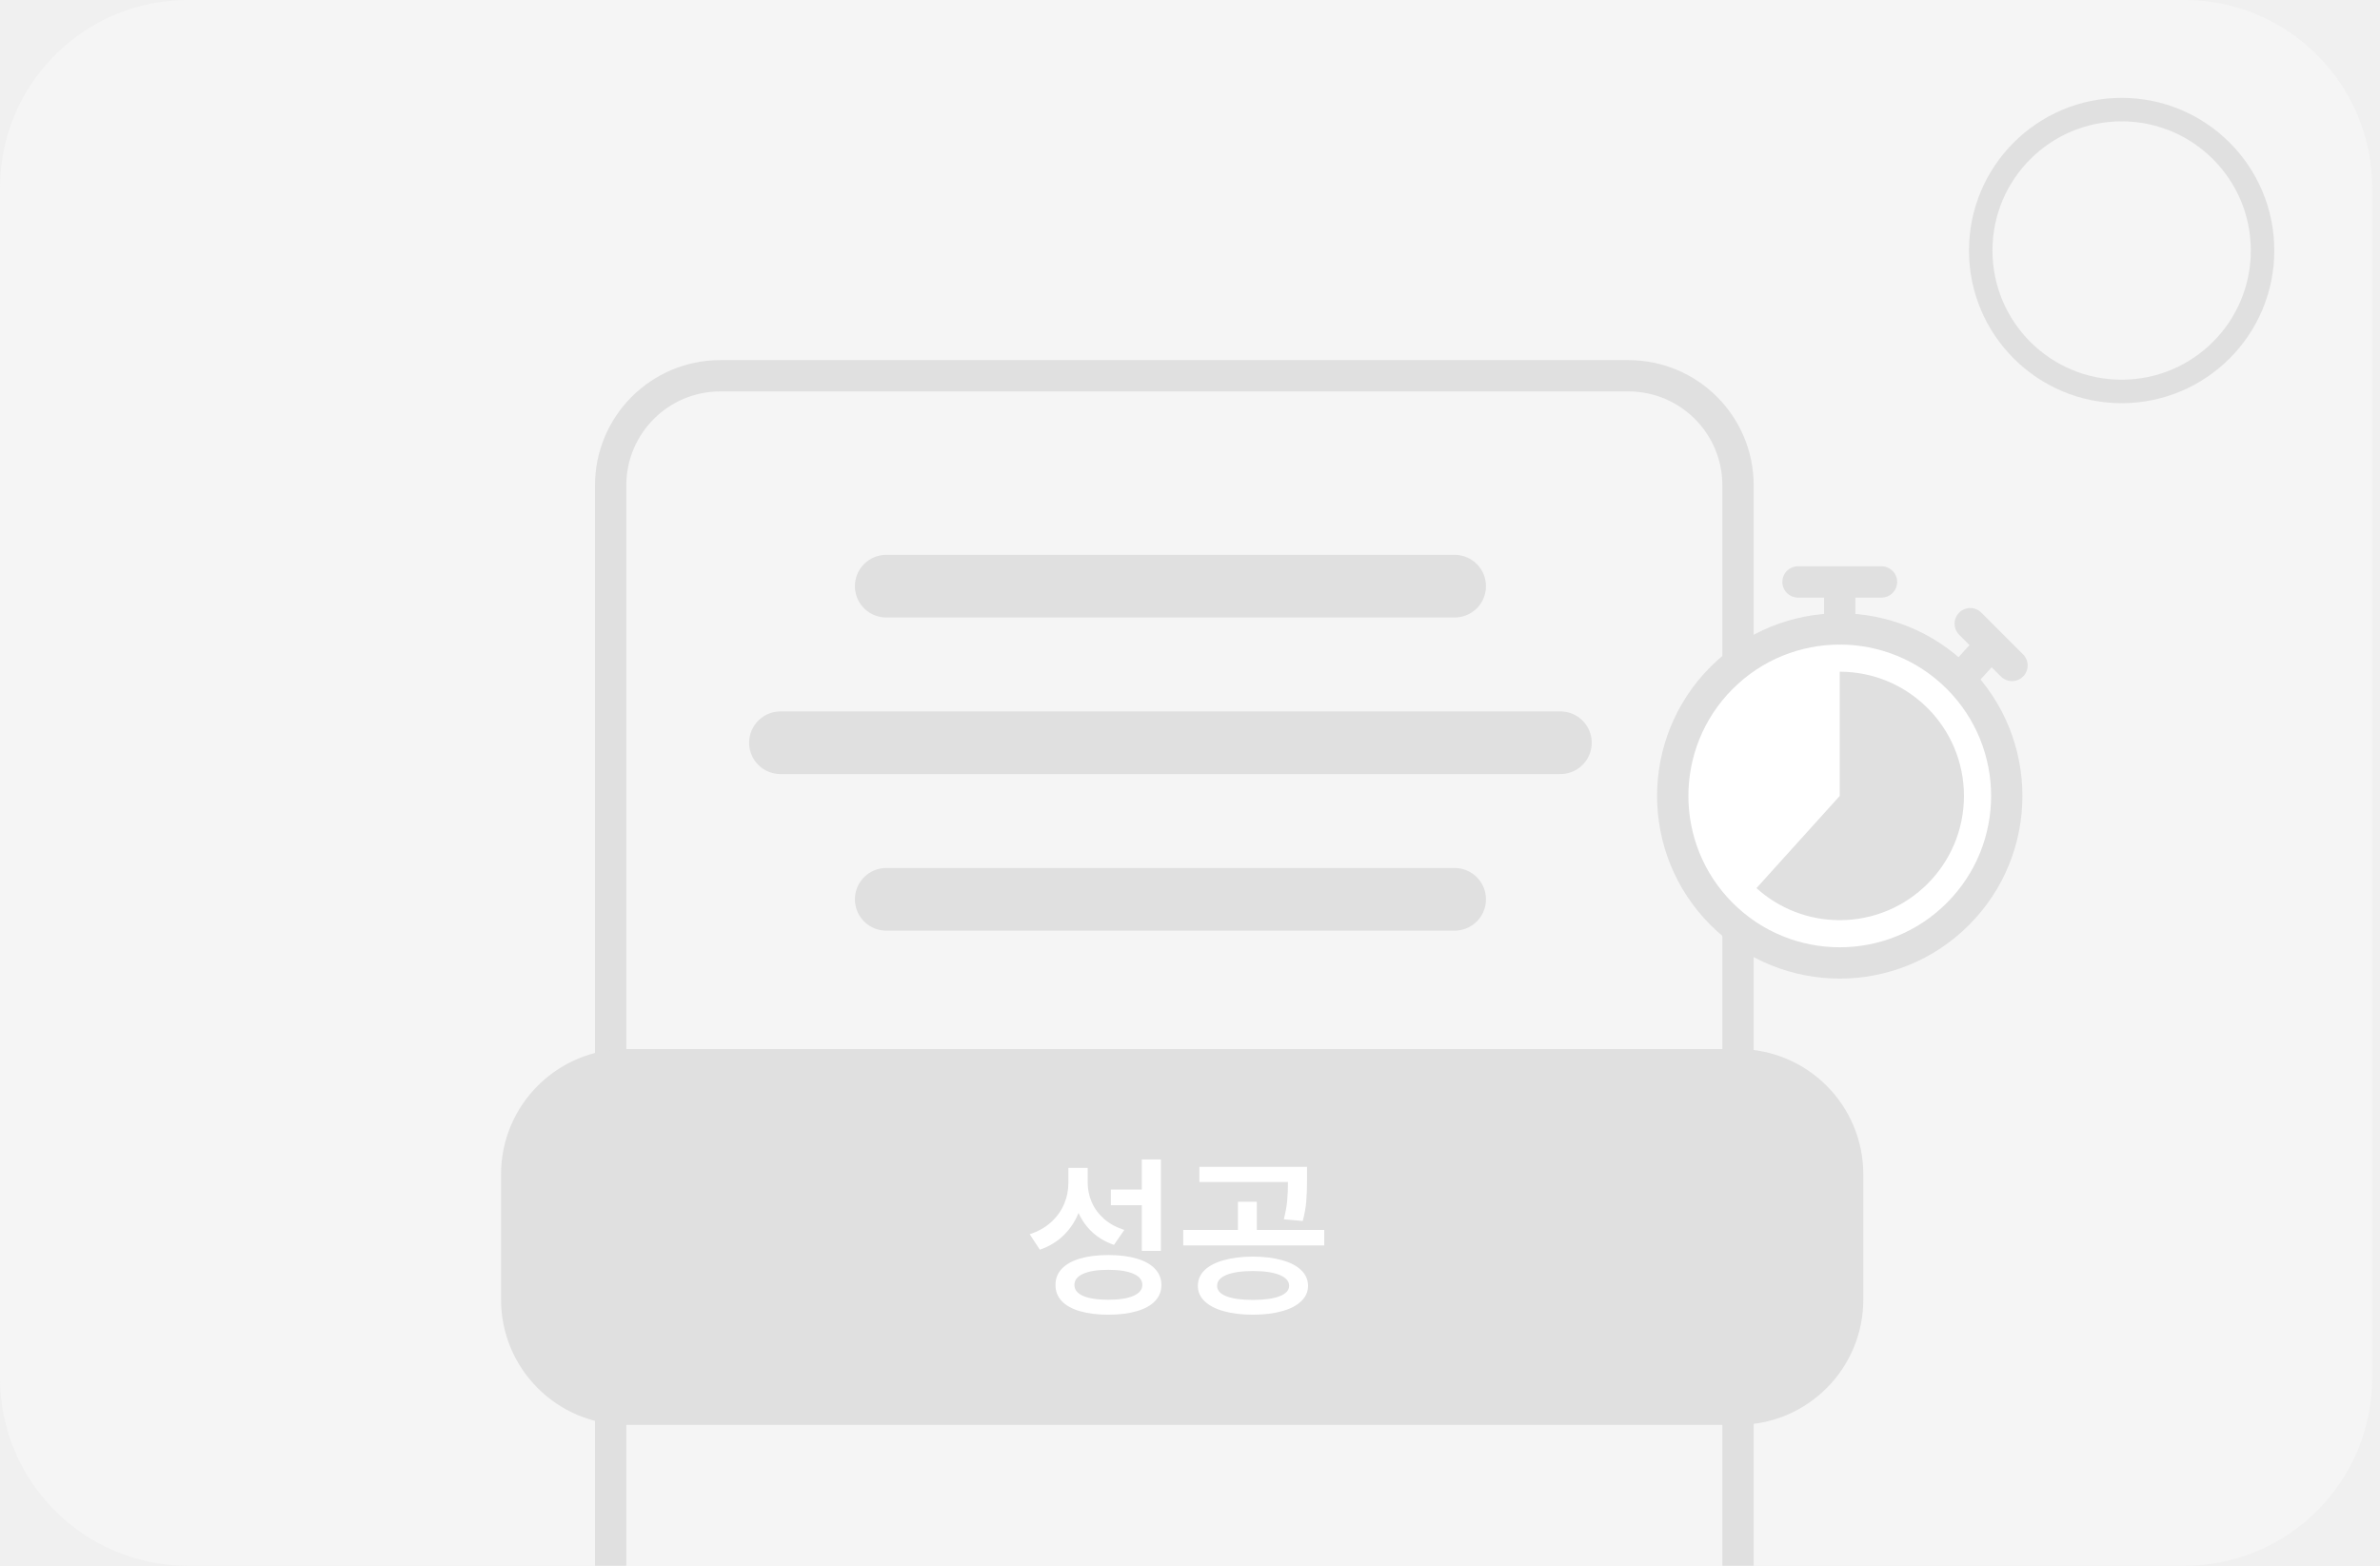
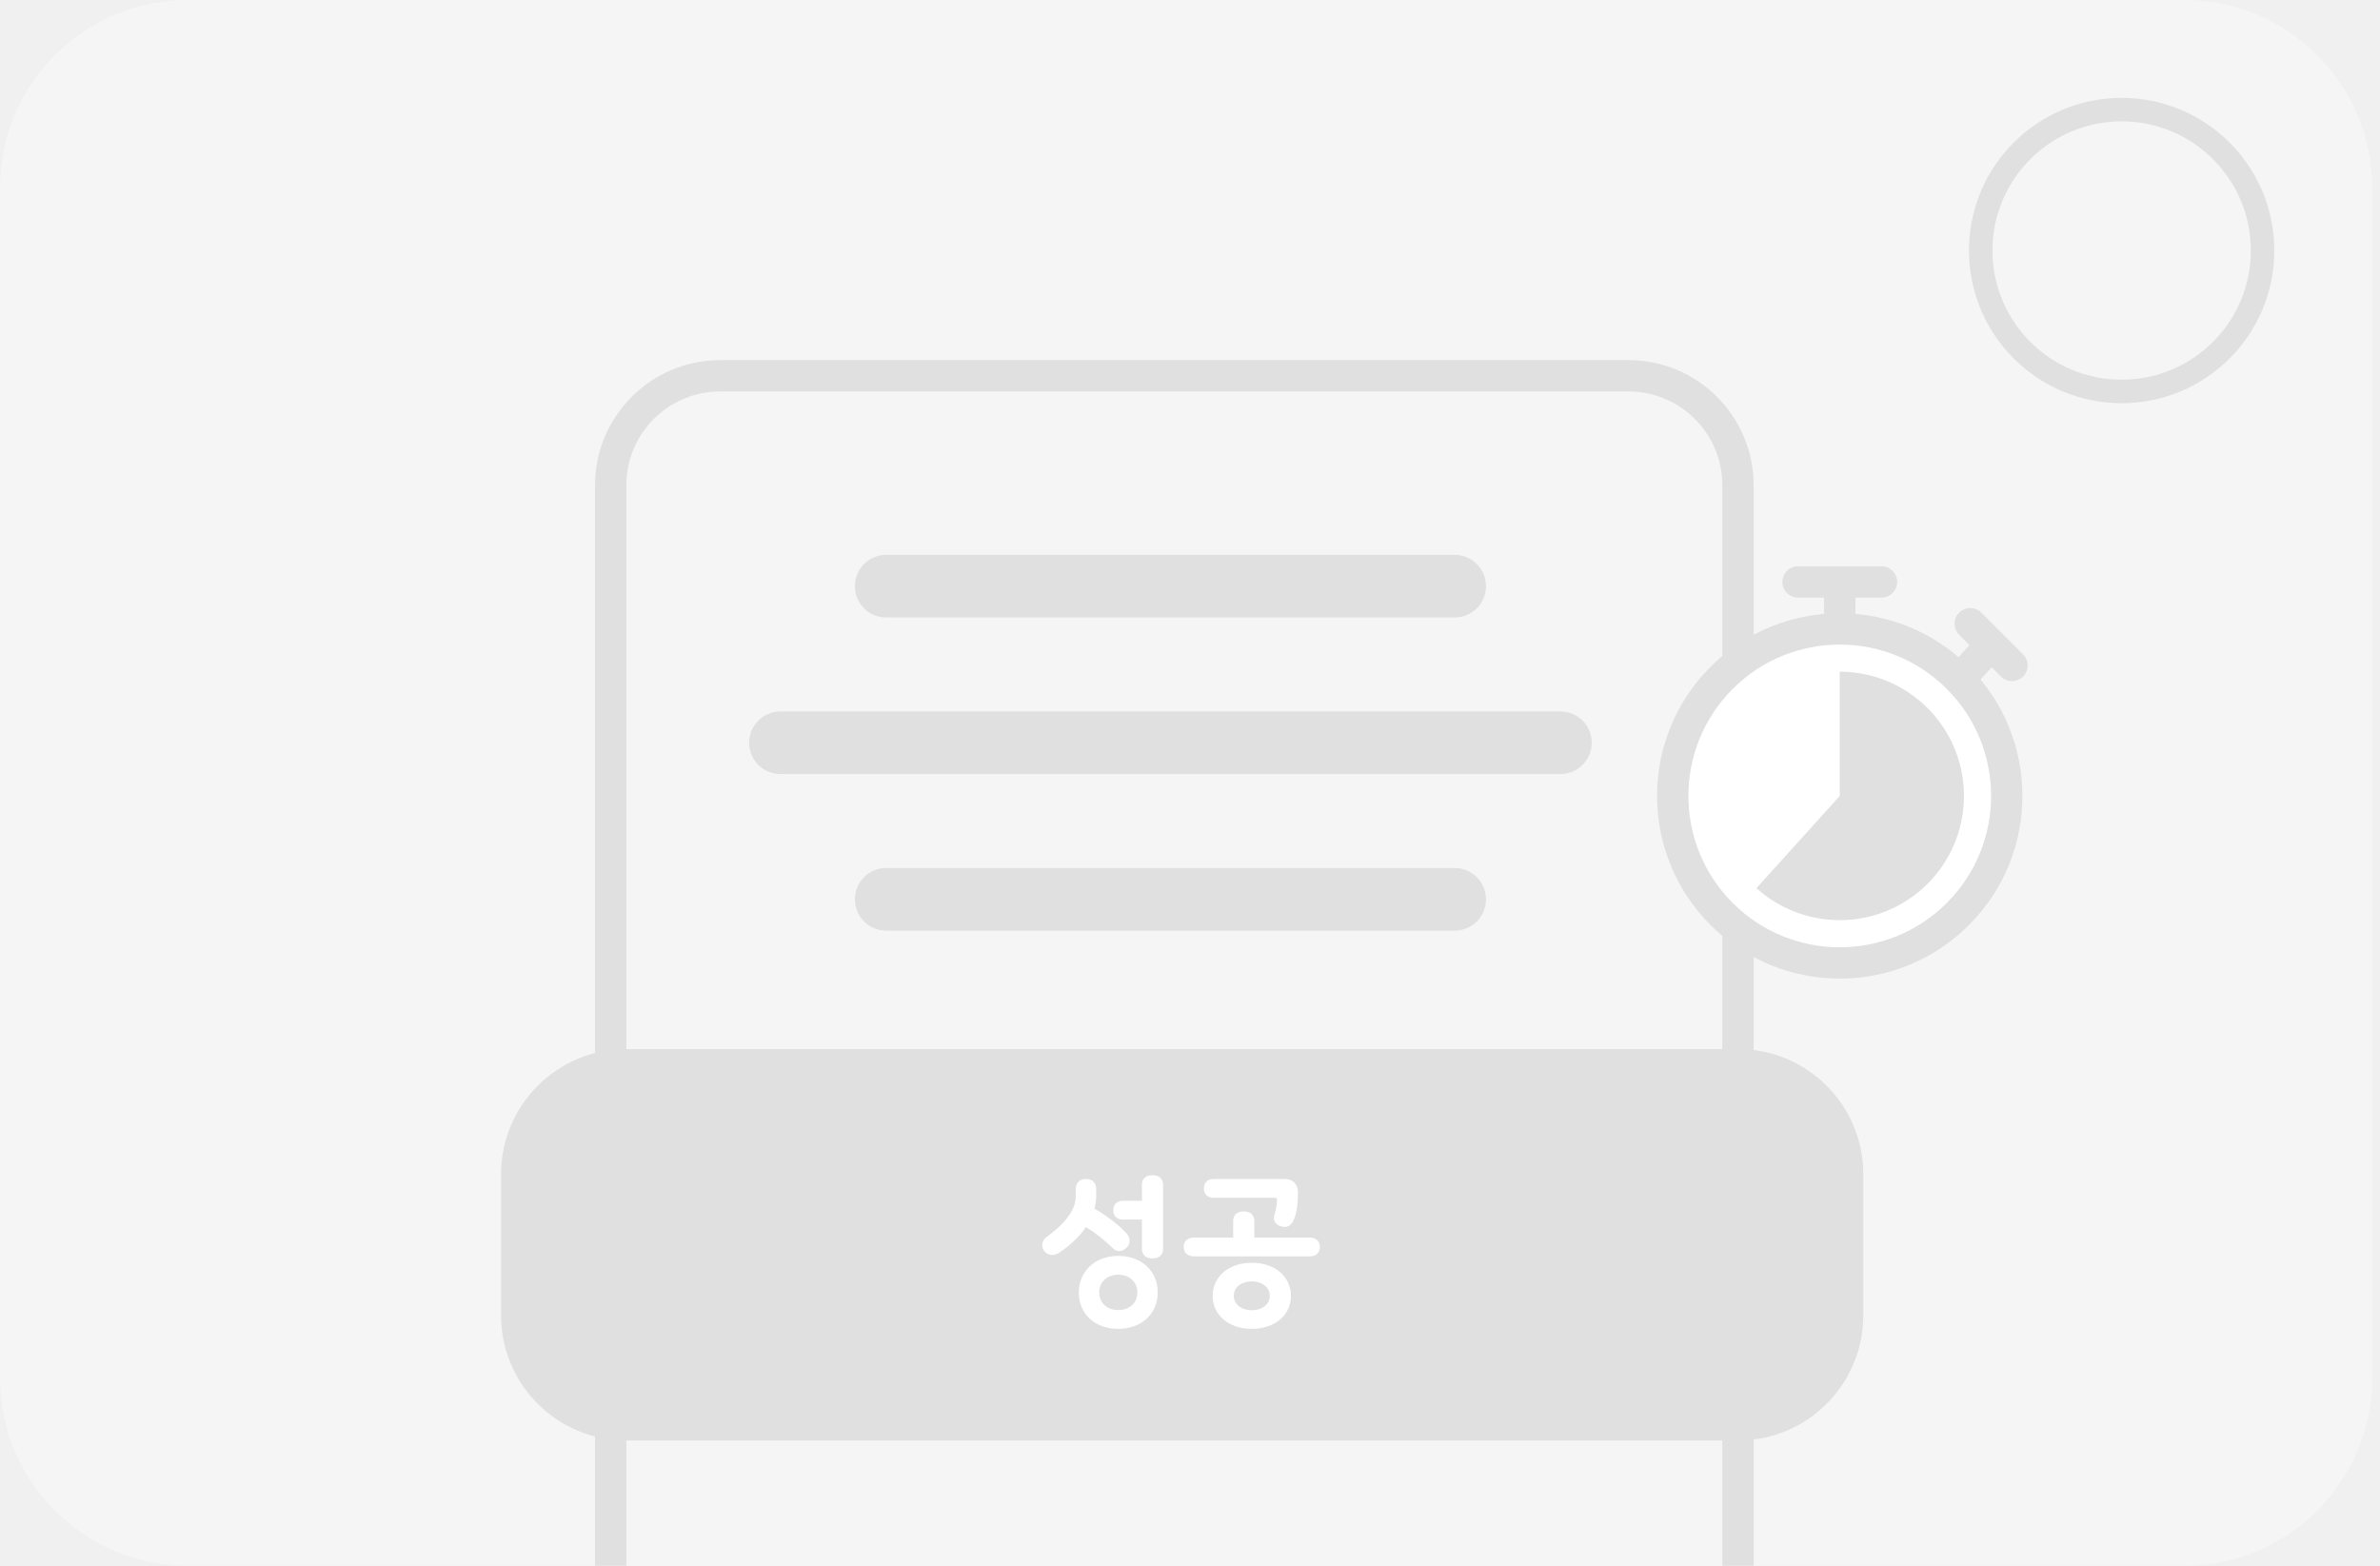
<svg xmlns="http://www.w3.org/2000/svg" width="152" height="100" viewBox="0 0 152 100" fill="none">
  <g clip-path="url(#clip0_680_1014)">
    <rect width="151.5" height="100" rx="12" fill="#F5F5F5" />
    <g opacity="0.1">
      <path fill-rule="evenodd" clip-rule="evenodd" d="M135.5 25V25C130.529 25 126.5 20.971 126.5 16V16C126.5 11.029 130.529 7 135.5 7V7C140.471 7 144.5 11.029 144.5 16V16C144.5 20.971 140.471 25 135.5 25Z" stroke="#1F1F1F" stroke-width="1.5" stroke-linecap="round" stroke-linejoin="round" />
    </g>
    <path d="M46 24H104C107.866 24 111 27.134 111 31V107H39V31C39 27.134 42.134 24 46 24Z" fill="#F5F5F5" />
    <path d="M46 24H104C107.866 24 111 27.134 111 31V107H39V31C39 27.134 42.134 24 46 24Z" stroke="#E0E0E0" stroke-width="2" />
-     <path d="M56.599 37.437H92.902" stroke="#E0E0E0" stroke-width="4" stroke-linecap="round" stroke-linejoin="round" />
+     <path d="M56.598 37.437H92.902" stroke="#E0E0E0" stroke-width="4" stroke-linecap="round" stroke-linejoin="round" />
    <path d="M49.843 47.437H99.657" stroke="#E0E0E0" stroke-width="4" stroke-linecap="round" stroke-linejoin="round" />
-     <path d="M56.599 57.437H92.902" stroke="#E0E0E0" stroke-width="4" stroke-linecap="round" stroke-linejoin="round" />
+     <path d="M56.598 57.437H92.902" stroke="#E0E0E0" stroke-width="4" stroke-linecap="round" stroke-linejoin="round" />
    <circle cx="117.652" cy="50.63" r="10.223" fill="white" />
    <path d="M128.497 42.5L127.164 41.166M125.83 39.833L127.164 41.166M127.164 41.166L125.292 43.228" stroke="#E0E0E0" stroke-width="2" stroke-linecap="round" stroke-linejoin="round" />
    <path d="M125.039 43.291C129.205 47.457 129.205 54.211 125.039 58.376C120.874 62.542 114.12 62.542 109.954 58.376C105.789 54.211 105.789 47.457 109.954 43.291C114.12 39.126 120.874 39.126 125.039 43.291" stroke="#E0E0E0" stroke-width="2" stroke-linecap="round" stroke-linejoin="round" />
    <path d="M114.83 37.167H120.163" stroke="#E0E0E0" stroke-width="2" stroke-linecap="round" stroke-linejoin="round" />
    <path d="M117.496 37.272L117.496 40.166" stroke="#E0E0E0" stroke-width="2" stroke-linecap="round" stroke-linejoin="round" />
    <path d="M117.496 58.768C121.877 58.768 125.429 55.216 125.429 50.834C125.429 46.452 121.877 42.9 117.496 42.9V50.834L112.178 56.722C113.585 57.993 115.45 58.768 117.496 58.768Z" fill="#E0E0E0" />
-     <rect x="32" y="67" width="87" height="24" rx="8" fill="#E0E0E0" />
-     <path d="M69.464 75.478C69.46 75.936 69.546 76.368 69.722 76.774C69.898 77.18 70.161 77.539 70.513 77.85C70.868 78.158 71.298 78.392 71.803 78.553L71.144 79.508C70.609 79.322 70.152 79.054 69.771 78.707C69.394 78.359 69.098 77.945 68.882 77.466C68.659 78.019 68.338 78.498 67.921 78.904C67.504 79.307 67.001 79.611 66.411 79.816L65.763 78.828C66.298 78.652 66.75 78.397 67.12 78.064C67.489 77.731 67.767 77.347 67.954 76.912C68.141 76.476 68.234 76.017 68.234 75.533V74.589H69.464V75.478ZM74.141 79.893H72.923V76.972H70.946V75.973H72.923V74.051H74.141V79.893ZM70.781 80.156C71.481 80.156 72.085 80.231 72.593 80.381C73.106 80.531 73.497 80.751 73.768 81.04C74.039 81.326 74.174 81.668 74.174 82.067C74.174 82.466 74.039 82.808 73.768 83.093C73.497 83.379 73.108 83.595 72.599 83.741C72.09 83.891 71.484 83.966 70.781 83.966C70.082 83.966 69.478 83.891 68.97 83.741C68.465 83.595 68.077 83.379 67.806 83.093C67.539 82.808 67.407 82.466 67.411 82.067C67.407 81.668 67.539 81.326 67.806 81.04C68.077 80.751 68.466 80.531 68.975 80.381C69.484 80.231 70.086 80.156 70.781 80.156ZM70.781 81.1C70.086 81.1 69.552 81.185 69.178 81.353C68.805 81.518 68.618 81.756 68.618 82.067C68.618 82.371 68.805 82.605 69.178 82.769C69.555 82.93 70.09 83.011 70.781 83.011C71.473 83.011 72.008 82.929 72.385 82.764C72.765 82.599 72.956 82.367 72.956 82.067C72.956 81.756 72.767 81.518 72.39 81.353C72.013 81.185 71.477 81.1 70.781 81.1ZM80.016 80.255C80.733 80.259 81.356 80.335 81.882 80.486C82.41 80.632 82.816 80.844 83.101 81.122C83.391 81.4 83.537 81.734 83.54 82.122C83.537 82.502 83.391 82.83 83.101 83.104C82.816 83.382 82.408 83.595 81.877 83.741C81.35 83.891 80.73 83.966 80.016 83.966C79.306 83.966 78.685 83.891 78.155 83.741C77.628 83.595 77.22 83.382 76.93 83.104C76.645 82.83 76.502 82.502 76.502 82.122C76.502 81.734 76.645 81.4 76.93 81.122C77.22 80.844 77.628 80.632 78.155 80.486C78.682 80.335 79.302 80.259 80.016 80.255ZM80.016 81.177C79.299 81.177 78.737 81.26 78.33 81.424C77.928 81.589 77.728 81.822 77.732 82.122C77.728 82.411 77.928 82.634 78.33 82.791C78.733 82.945 79.295 83.022 80.016 83.022C80.741 83.022 81.306 82.945 81.712 82.791C82.122 82.634 82.329 82.411 82.333 82.122C82.329 81.822 82.122 81.589 81.712 81.424C81.306 81.26 80.741 81.177 80.016 81.177ZM83.475 75.347C83.475 75.874 83.458 76.331 83.425 76.719C83.396 77.107 83.321 77.528 83.2 77.982L81.992 77.872C82.102 77.437 82.174 77.043 82.206 76.692C82.239 76.337 82.256 75.936 82.256 75.49H76.601V74.523H83.475V75.347ZM84.573 79.541H75.569V78.553H79.061V76.752H80.268V78.553H84.573V79.541Z" fill="white" />
+     <rect x="32" y="67" width="87" height="25" rx="8" fill="#E0E0E0" />
+     <path d="M67.19 80.15C67.02 80.15 66.86 80.08 66.73 79.95C66.62 79.82 66.56 79.67 66.56 79.51C66.56 79.32 66.64 79.16 66.81 79.03C68.01 78.16 68.71 77.29 68.71 76.36V75.94C68.71 75.54 68.94 75.3 69.37 75.3C69.76 75.3 70.01 75.54 70.01 75.94V76.36C70.01 76.62 69.97 76.9 69.9 77.19C70.78 77.71 71.46 78.24 71.94 78.77C72.07 78.92 72.14 79.08 72.14 79.25C72.14 79.42 72.08 79.57 71.95 79.69C71.8 79.83 71.65 79.9 71.48 79.9C71.33 79.9 71.19 79.84 71.07 79.72C70.46 79.13 69.88 78.68 69.35 78.37C68.95 78.97 68.38 79.52 67.64 80.01C67.49 80.1 67.34 80.15 67.19 80.15ZM68.9 82.54C68.9 81.22 69.91 80.21 71.42 80.21C72.91 80.21 73.94 81.19 73.94 82.54C73.94 83.9 72.91 84.87 71.42 84.87C69.89 84.87 68.9 83.89 68.9 82.54ZM70.2 82.54C70.2 83.21 70.7 83.67 71.42 83.67C72.14 83.67 72.64 83.21 72.64 82.54C72.64 81.89 72.14 81.41 71.42 81.41C70.7 81.41 70.2 81.89 70.2 82.54ZM71.1 77.29C71.1 76.92 71.33 76.69 71.72 76.69H72.93V75.66C72.93 75.29 73.19 75.06 73.58 75.06H73.63C74.02 75.06 74.28 75.29 74.28 75.66V79.77C74.28 80.14 74.02 80.37 73.63 80.37H73.58C73.19 80.37 72.93 80.14 72.93 79.77V77.89H71.72C71.33 77.89 71.1 77.66 71.1 77.29ZM76.247 80.24C75.847 80.24 75.597 80 75.597 79.64C75.597 79.28 75.847 79.04 76.247 79.04H78.757V77.97C78.757 77.6 79.017 77.37 79.407 77.37H79.457C79.847 77.37 80.107 77.6 80.107 77.97V79.04H83.647C84.047 79.04 84.297 79.28 84.297 79.64C84.297 80 84.047 80.24 83.647 80.24H76.247ZM76.887 75.9C76.887 75.53 77.117 75.3 77.507 75.3H82.077C82.557 75.3 82.897 75.64 82.897 76.15C82.897 76.96 82.797 77.57 82.587 77.99C82.457 78.24 82.277 78.36 82.047 78.36C81.957 78.36 81.857 78.34 81.757 78.3C81.487 78.2 81.357 78.03 81.357 77.79C81.357 77.74 81.377 77.65 81.407 77.54C81.507 77.21 81.557 76.9 81.557 76.61C81.557 76.54 81.517 76.5 81.447 76.5H77.507C77.117 76.5 76.887 76.27 76.887 75.9ZM77.447 82.76C77.447 81.6 78.397 80.65 79.947 80.65C81.497 80.65 82.447 81.6 82.447 82.76C82.447 83.98 81.437 84.87 79.947 84.87C78.457 84.87 77.447 83.98 77.447 82.76ZM78.797 82.76C78.797 83.29 79.267 83.68 79.947 83.68C80.627 83.68 81.097 83.29 81.097 82.76C81.097 82.23 80.627 81.84 79.947 81.84C79.267 81.84 78.797 82.23 78.797 82.76Z" fill="white" />
  </g>
  <defs>
    <clipPath id="clip0_680_1014">
      <rect width="151.5" height="100" rx="12" fill="white" />
    </clipPath>
  </defs>
</svg>
